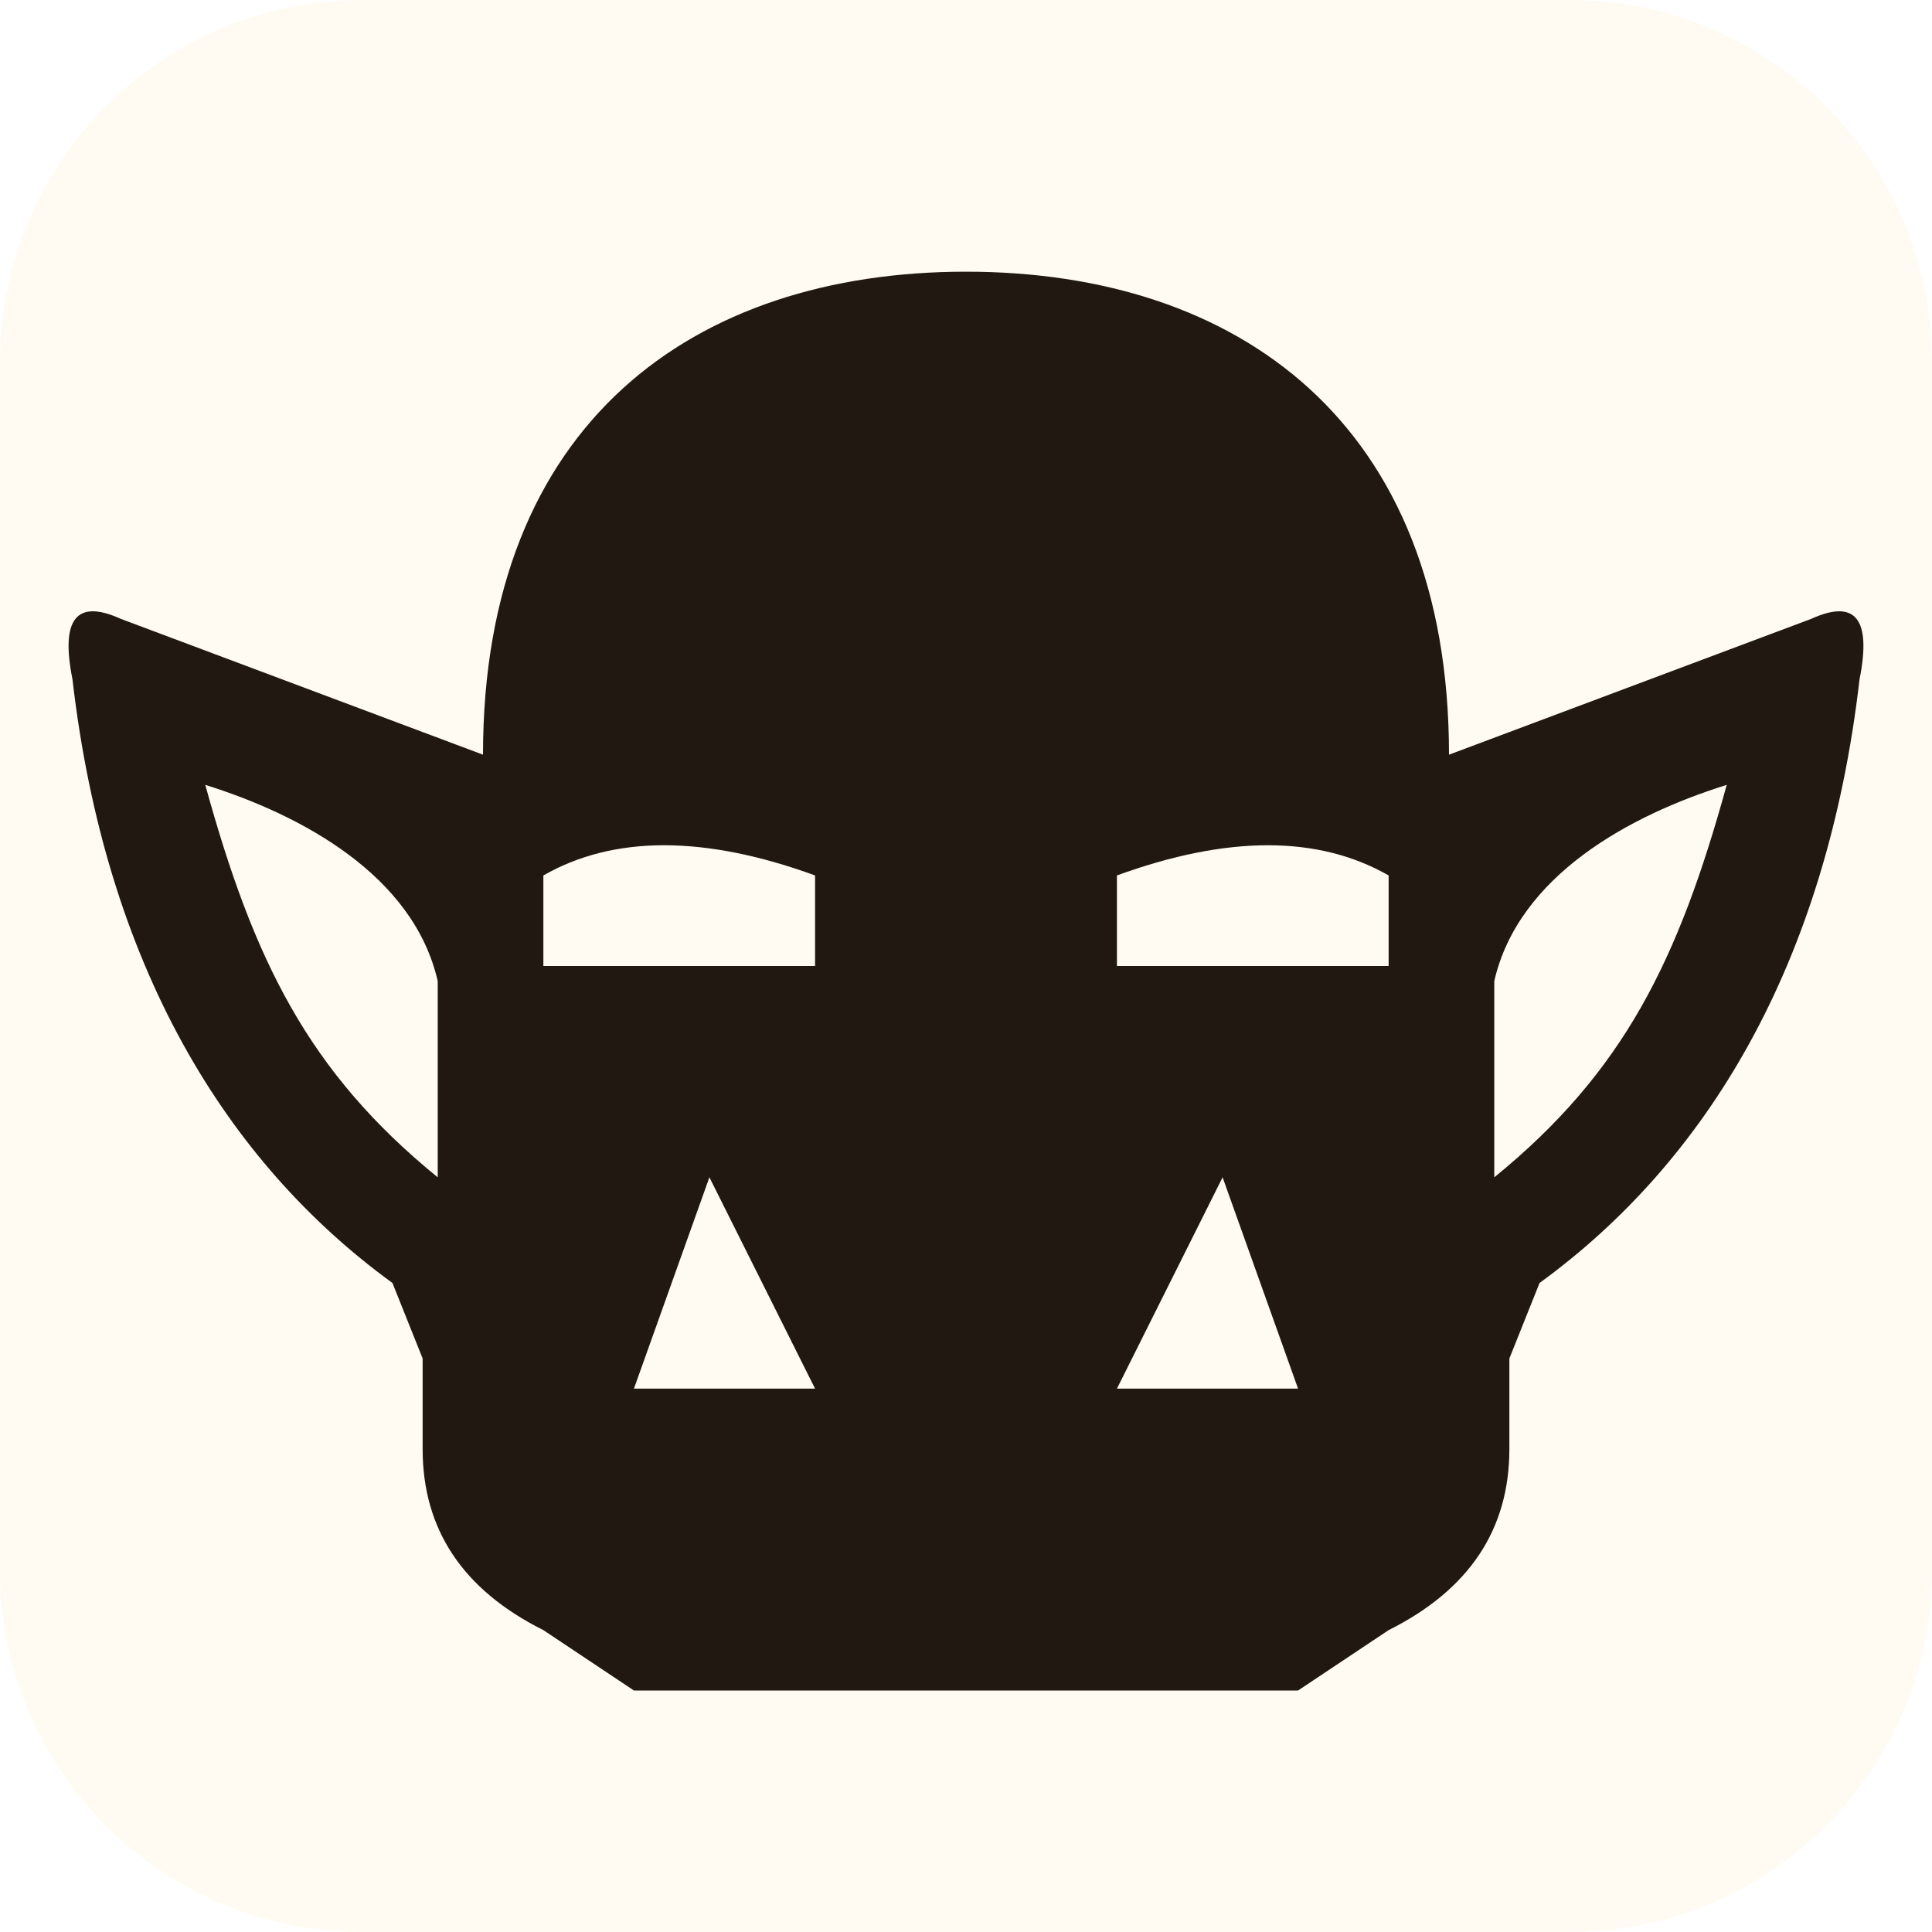
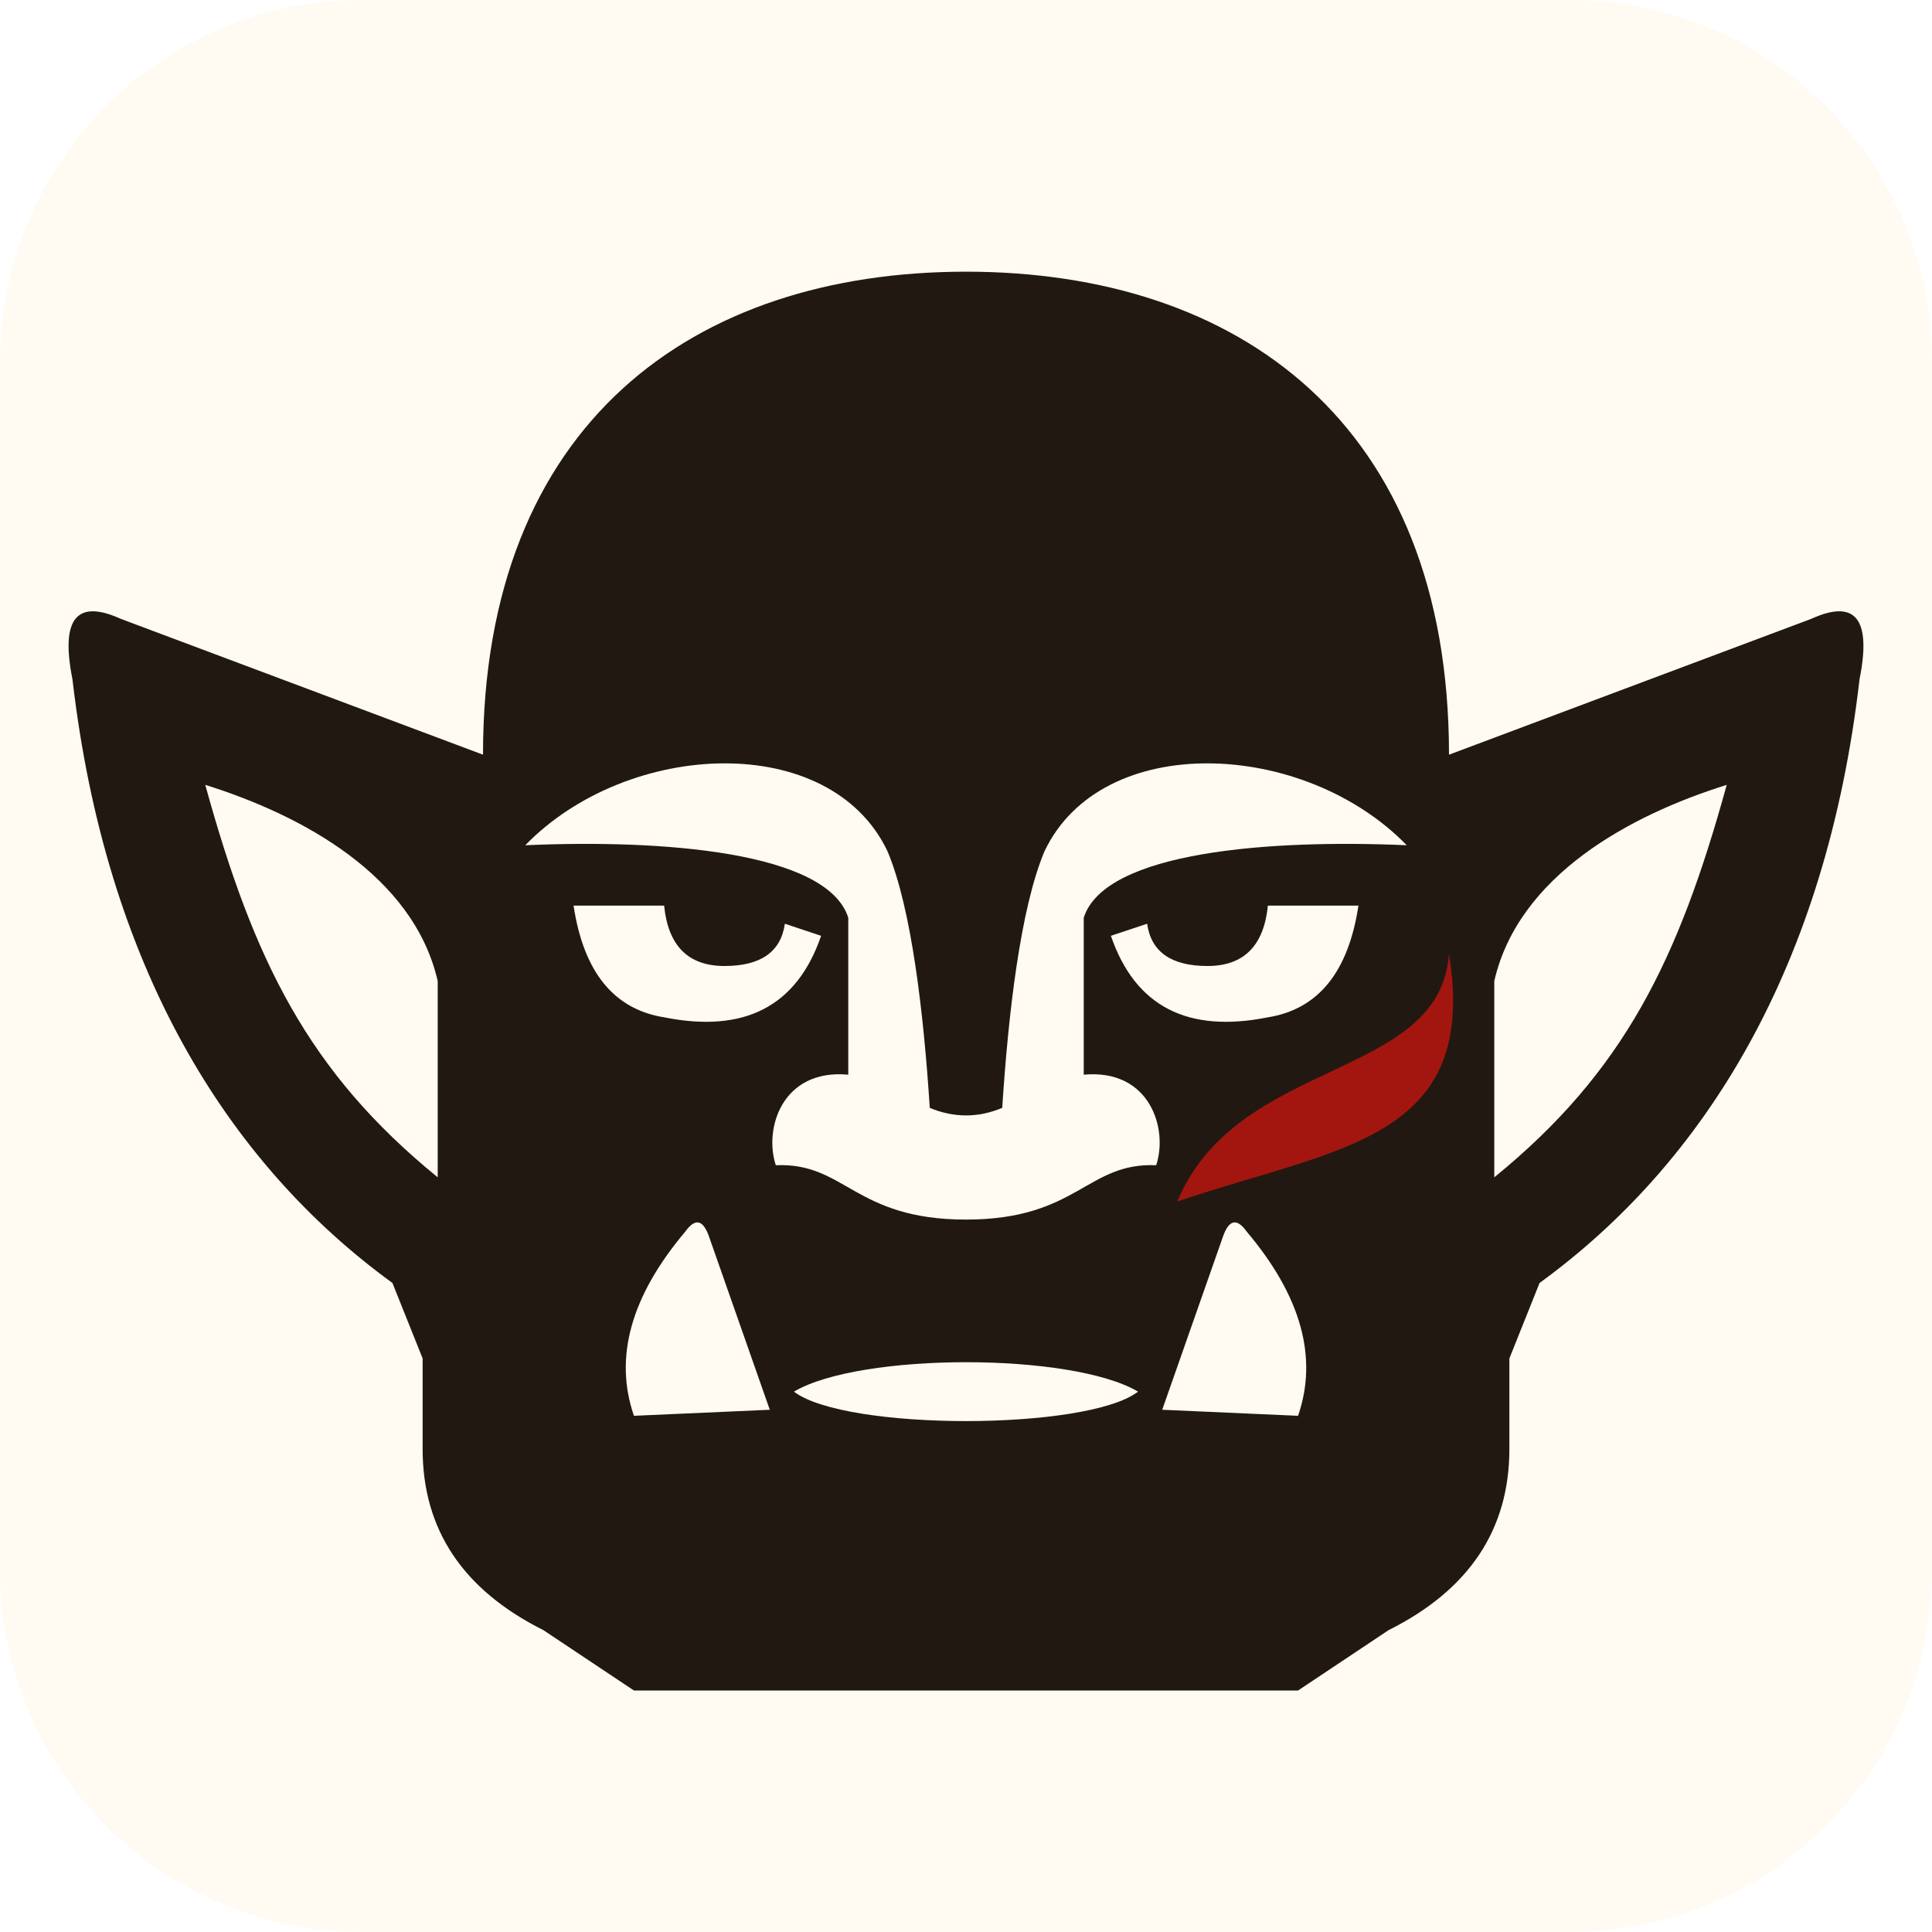
- <svg xmlns="http://www.w3.org/2000/svg" viewBox="0 0 64 64" fill="currentColor">
+ <svg xmlns="http://www.w3.org/2000/svg" viewBox="0 0 64 64">
  <rect width="64" height="64" rx="12" fill="#fffbf2" />
-   <g transform="translate(0 6)" fill="#221812">
-     <path fill-rule="evenodd" d="M16 19C16 8 23 3 32 3S48 8 48 19L60 14.5Q62.2 13.5 61.6 16.5C60.5 26 56.5 32.5 51 36.5L50 39V42Q50 46 46 48L43 50H21L18 48Q14 46 14 42V39L13 36.5C7.5 32.5 3.5 26 2.4 16.5Q1.8 13.5 4 14.5ZM6.8 20C10 21 13.7 23 14.5 26.5L14.5 33C10.2 29.5 8.4 25.8 6.8 20ZM57.2 20C54 21 50.3 23 49.5 26.5L49.5 33C53.8 29.5 55.6 25.8 57.2 20ZM18 23Q21.5 21 27 23L27 26H18ZM37 23Q42.5 21 46 23V26H37ZM21 40L23.5 33L27 40ZM43 40L40.5 33L37 40Z" />
+   <g fill="#221812">
+     <g transform="translate(0 6)">
+       <path fill-rule="evenodd" d="M16 19C16 8 23 3 32 3S48 8 48 19L60 14.5Q62.2 13.5 61.6 16.5C60.5 26 56.5 32.5 51 36.5L50 39V42Q50 46 46 48L43 50H21L18 48Q14 46 14 42V39L13 36.5C7.5 32.5 3.5 26 2.4 16.5Q1.8 13.5 4 14.5ZM6.8 20C10 21 13.7 23 14.5 26.5L14.5 33C10.2 29.5 8.4 25.8 6.8 20ZM57.2 20C54 21 50.3 23 49.5 26.5L49.5 33C53.8 29.5 55.6 25.8 57.2 20ZM17.4 22C20.8 18.5 27.5 18.2 29.4 22.2C30.2 24.1 30.6 27.6 30.8 30.7Q32 31.2 33.2 30.7C33.4 27.6 33.8 24.1 34.6 22.2C36.5 18.2 43.2 18.5 46.6 22C42.1 21.8 36.6 22.2 35.9 24.4L35.9 29.6C38.1 29.4 38.7 31.4 38.3 32.6C36 32.5 35.7 34.4 32 34.4S28 32.5 25.7 32.6C25.3 31.4 25.9 29.4 28.1 29.6L28.1 24.4C27.4 22.2 21.9 21.8 17.4 22ZM19 24H22Q22.2 26 24 26T26 24.6L27.2 25Q26 28.5 22 27.7Q19.5 27.3 19 24ZM45 24H42Q41.8 26 40 26T38 24.6L36.8 25Q38 28.5 42 27.7Q44.5 27.3 45 24ZM21 40.9Q20 38 22.7 34.8Q23.2 34.1 23.5 35L25.5 40.7ZM43 40.9Q44 38 41.3 34.8Q40.8 34.1 40.5 35L38.5 40.7ZM26.3 40.1C28.5 38.8 35.5 38.8 37.7 40.1C36 41.4 28 41.4 26.3 40.1Z" />
+       <path fill="#a3160f" d="M39 33.8C41 29 47.7 29.8 48 25.6C49 31.8 44.3 32 39 33.8Z" />
+     </g>
  </g>
</svg>
